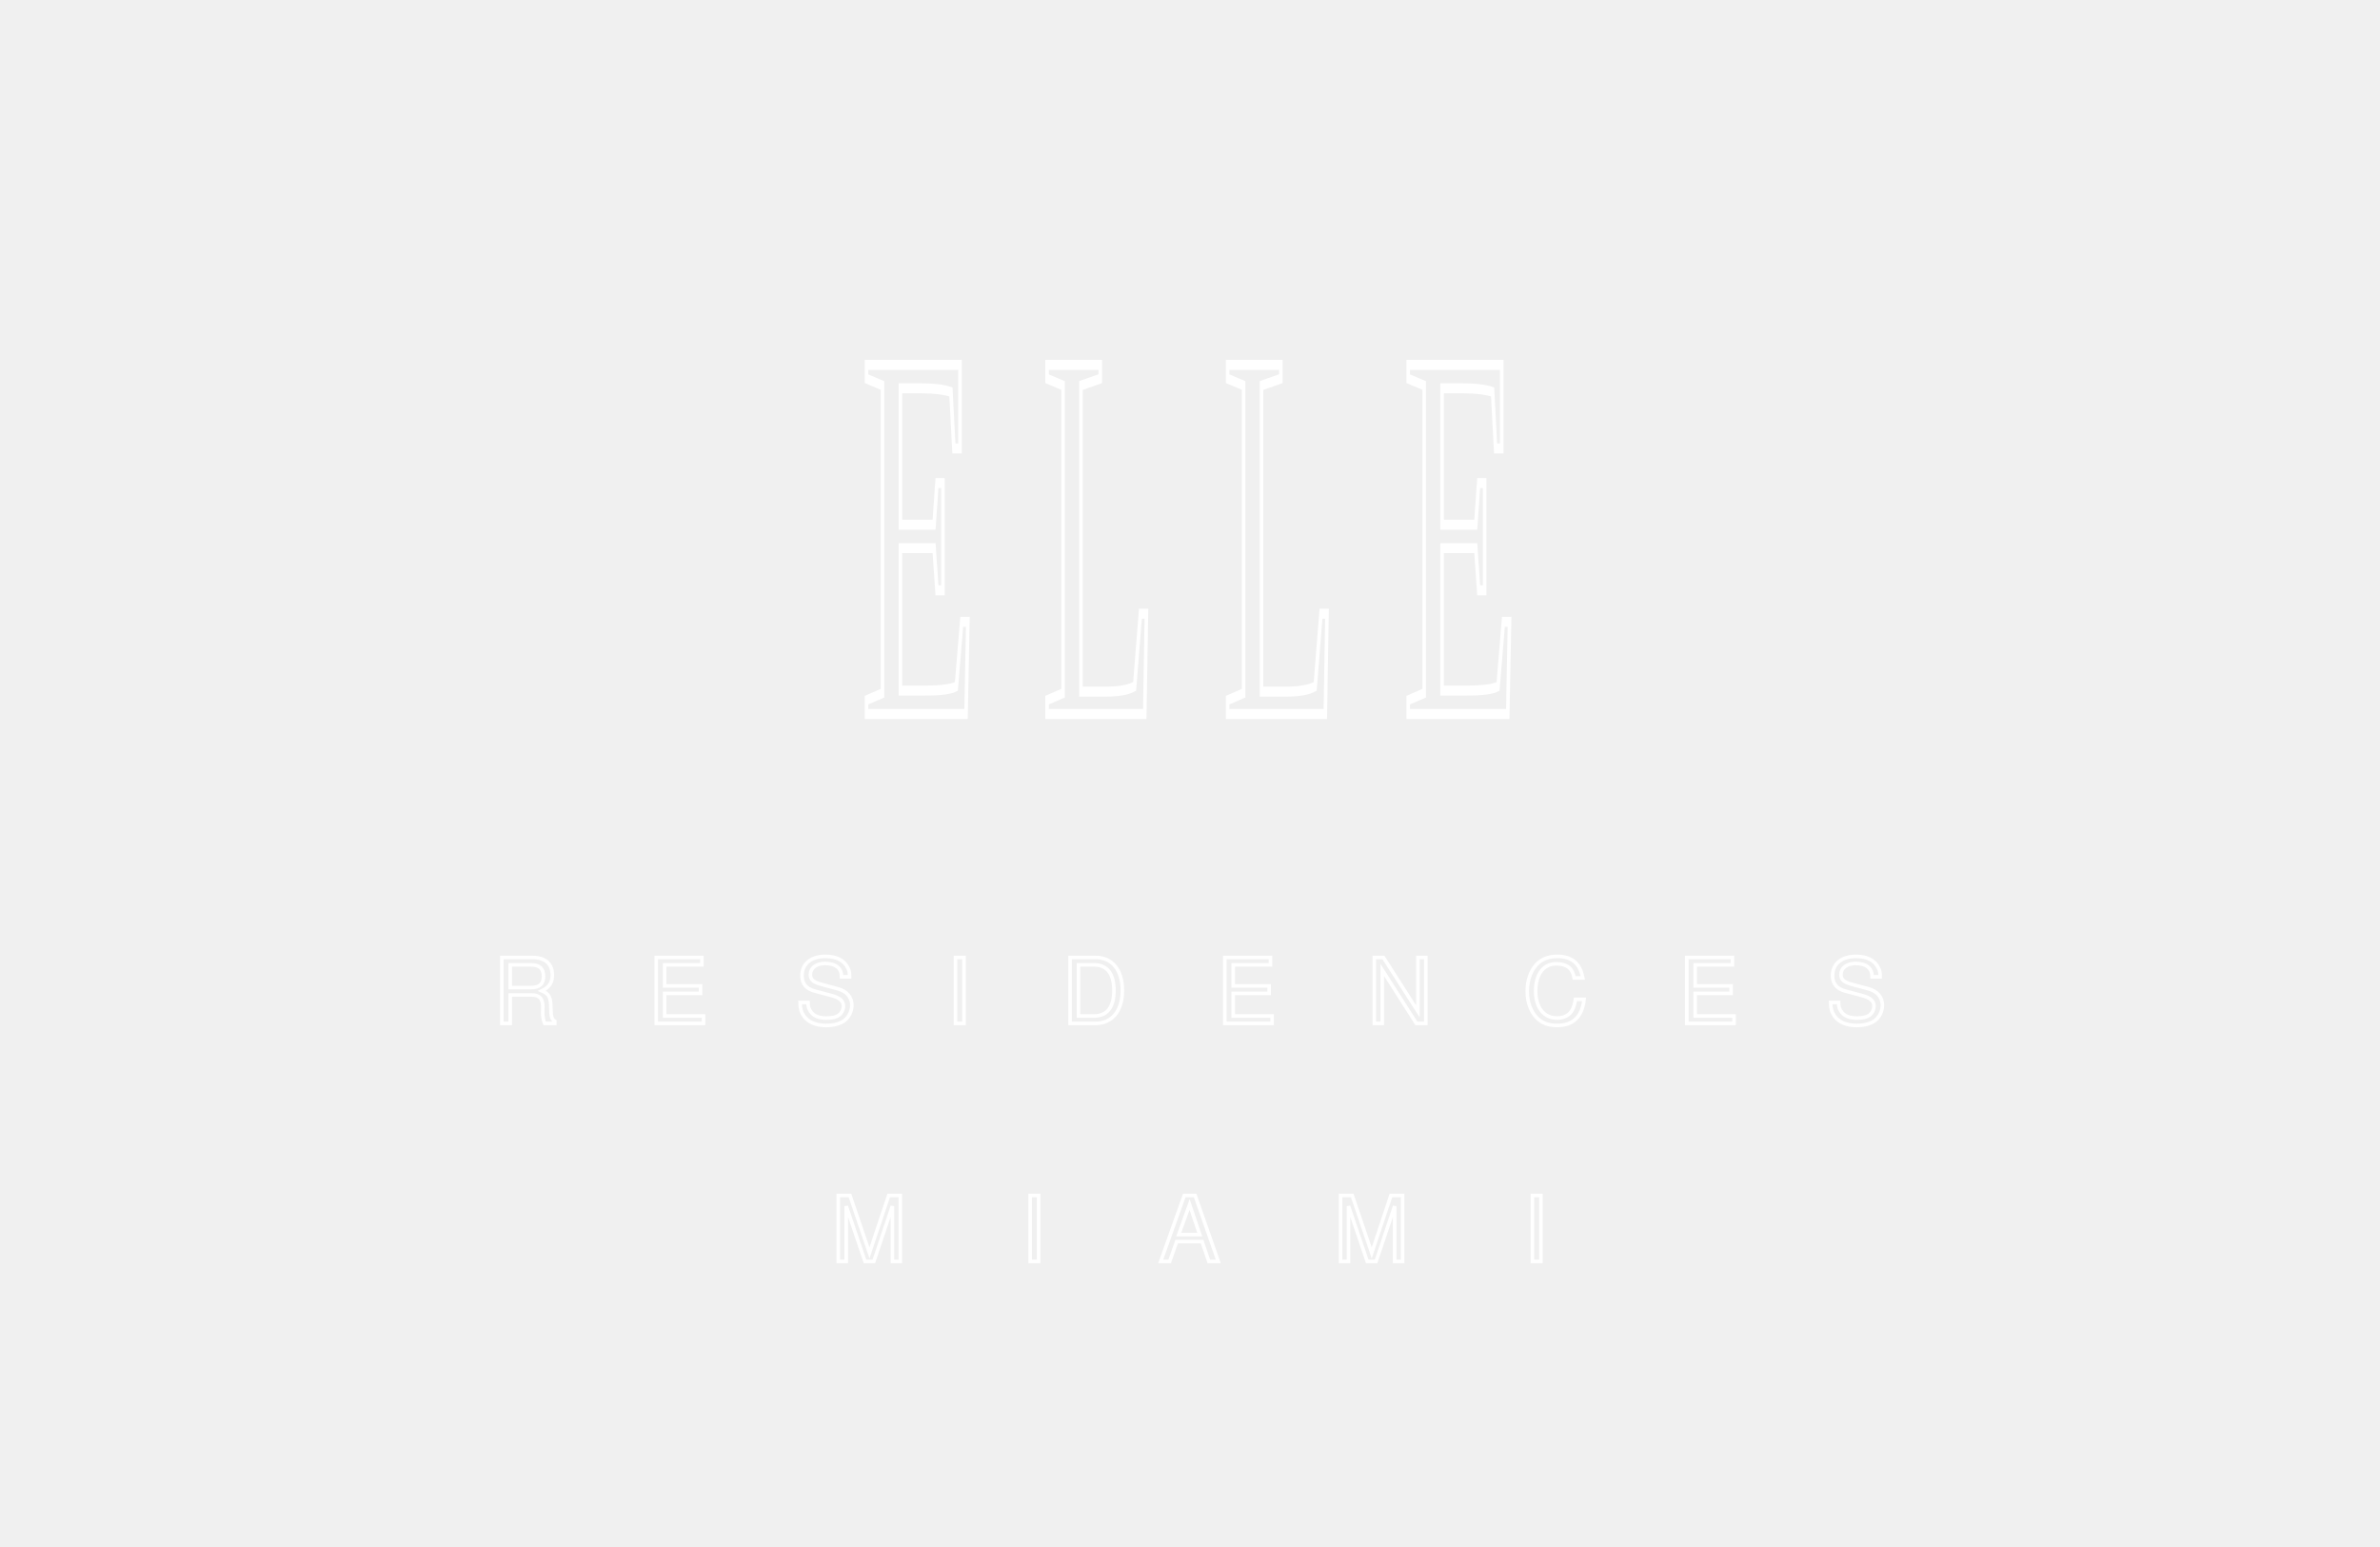
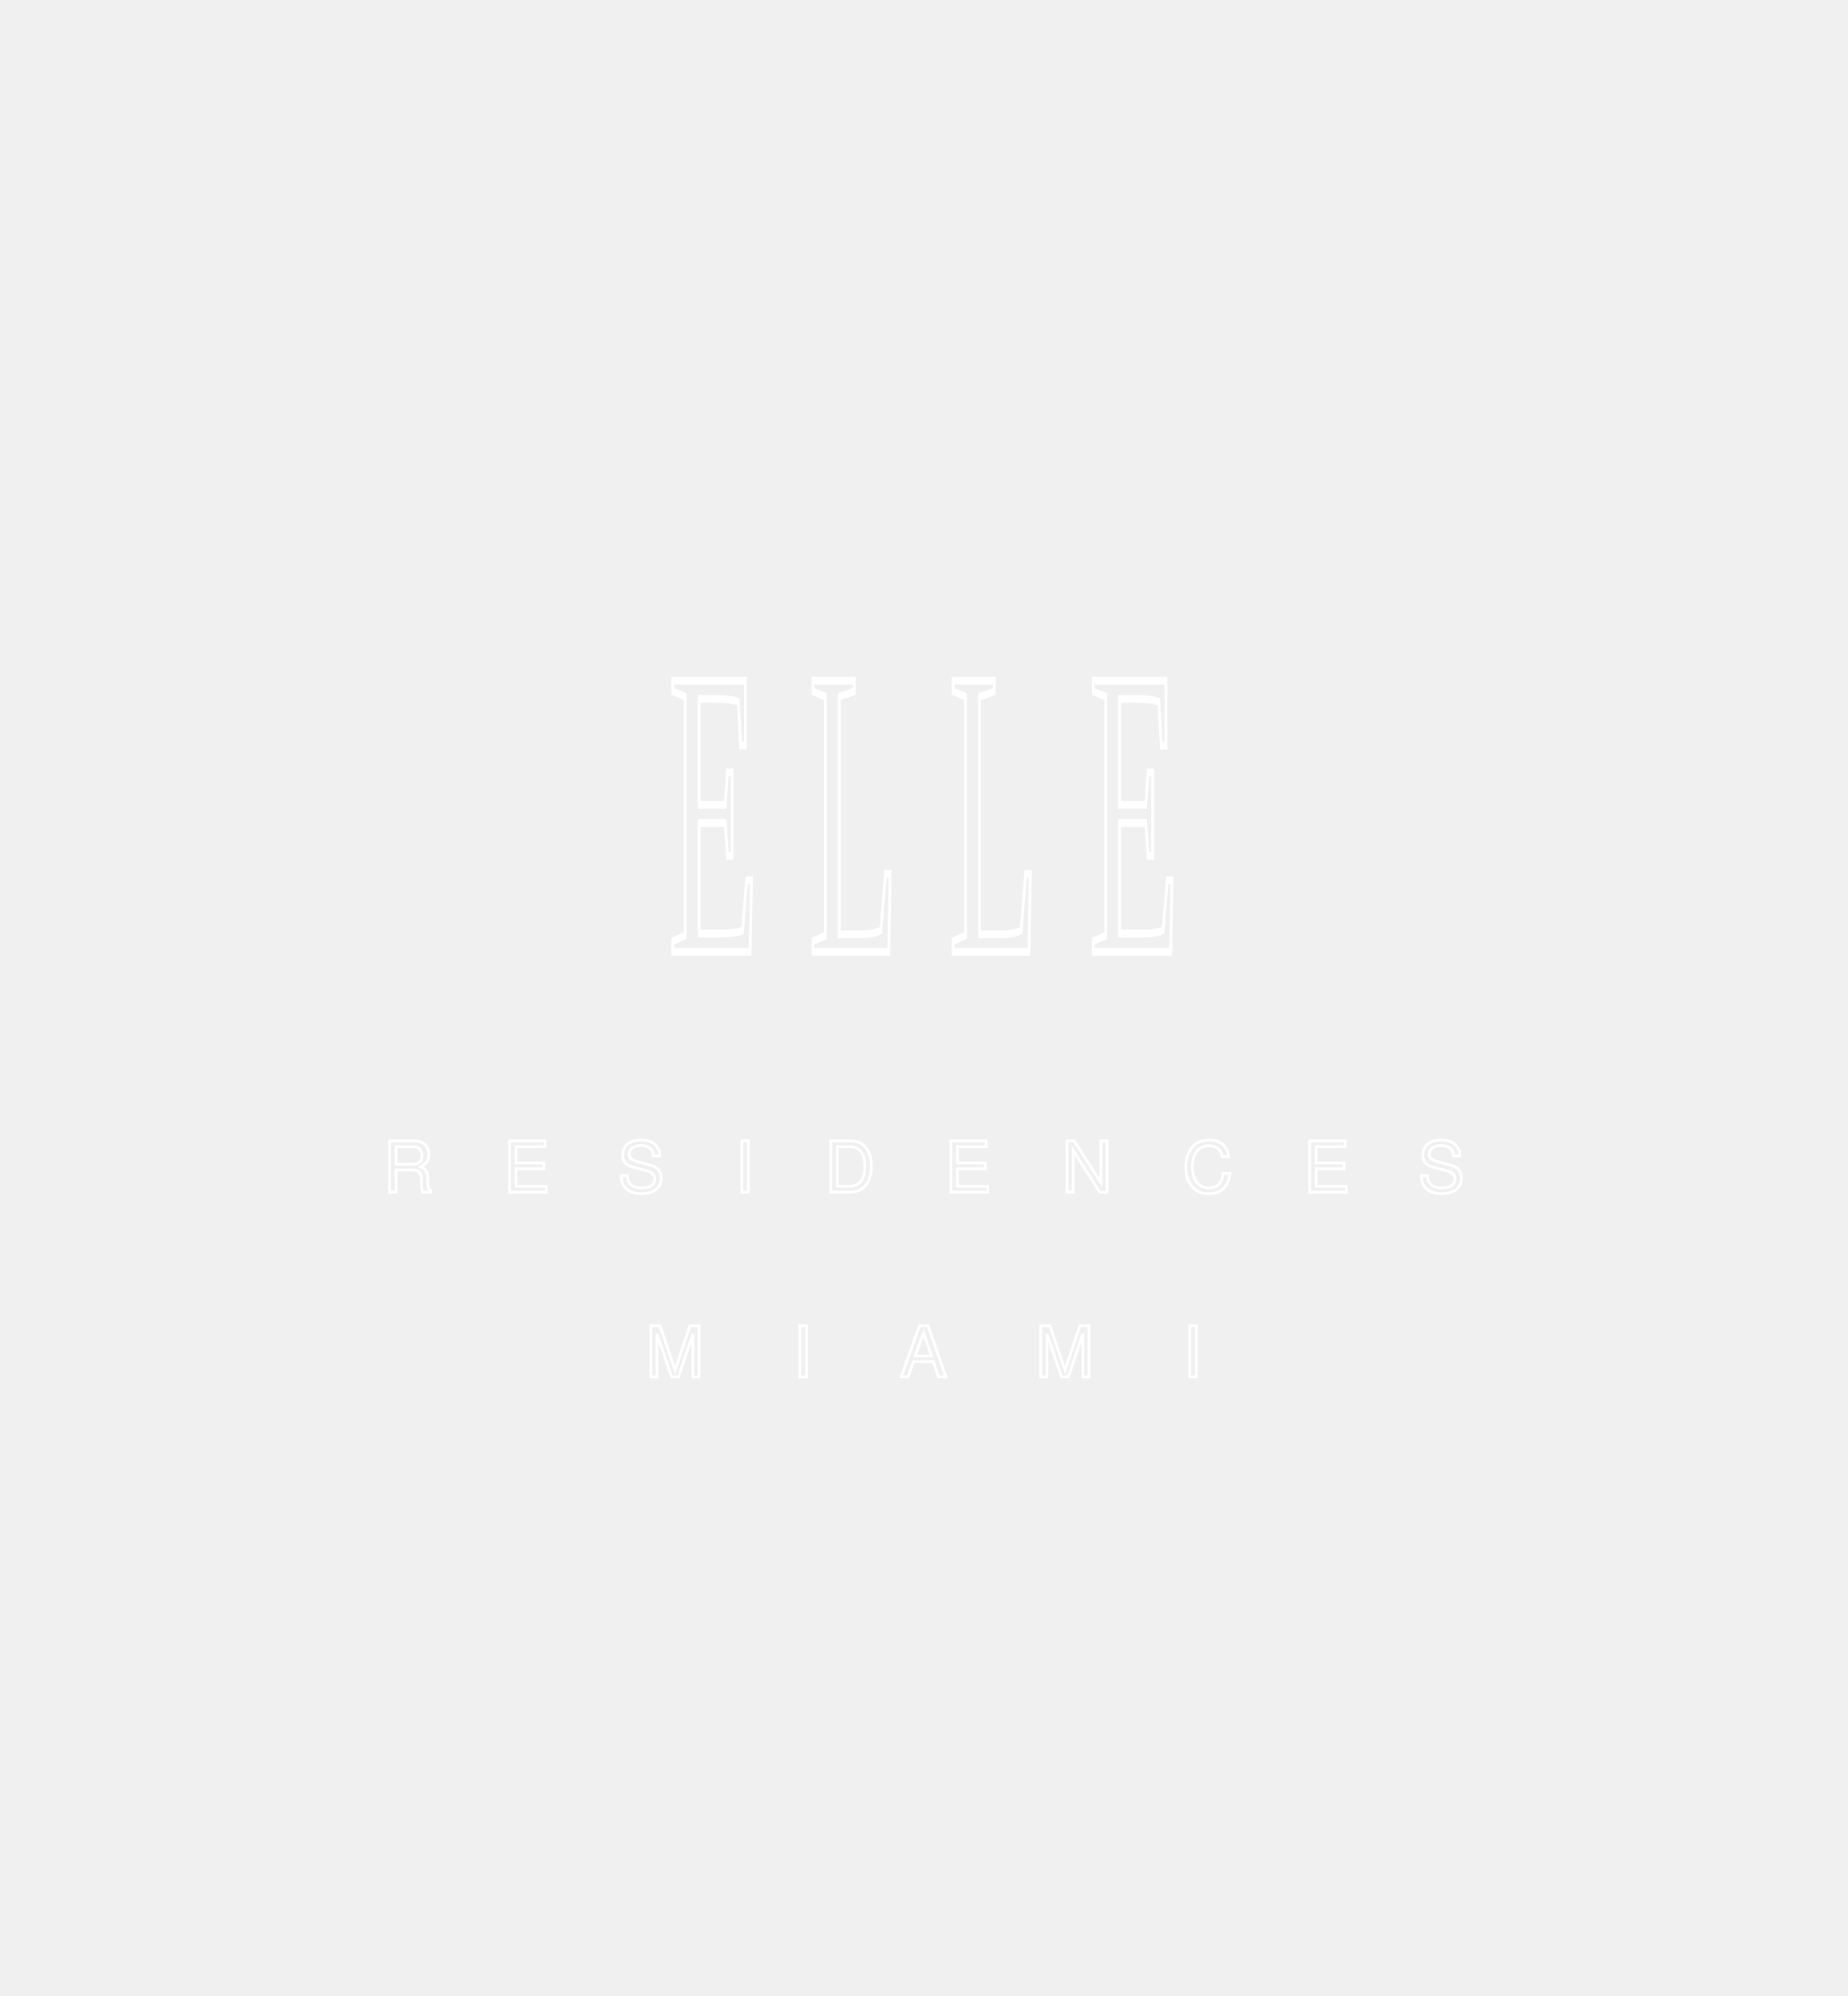
- <svg xmlns="http://www.w3.org/2000/svg" viewBox="0 0 1000 650" xml:space="preserve">
+ <svg xmlns="http://www.w3.org/2000/svg" viewBox="0 0 1000 650" width="200" height="216" xml:space="preserve">
  <g fill="none" stroke="white" stroke-width="1.5" text-anchor="middle">
    <g transform="translate(500, 300) scale(1, 2.8)">
      <text x="0" y="0" font-family="Didot, 'Bodoni MT', 'Times New Roman', serif" font-size="80px" letter-spacing="27px" vector-effect="non-scaling-stroke">ELLE</text>
    </g>
    <text x="500" y="430" font-family="'Helvetica Neue', Helvetica, Arial, sans-serif" font-size="38px" letter-spacing="38px" font-weight="300">RESIDENCES</text>
    <text x="500" y="530" font-family="'Helvetica Neue', Helvetica, Arial, sans-serif" font-size="38px" letter-spacing="48px" font-weight="300">MIAMI</text>
  </g>
</svg>
